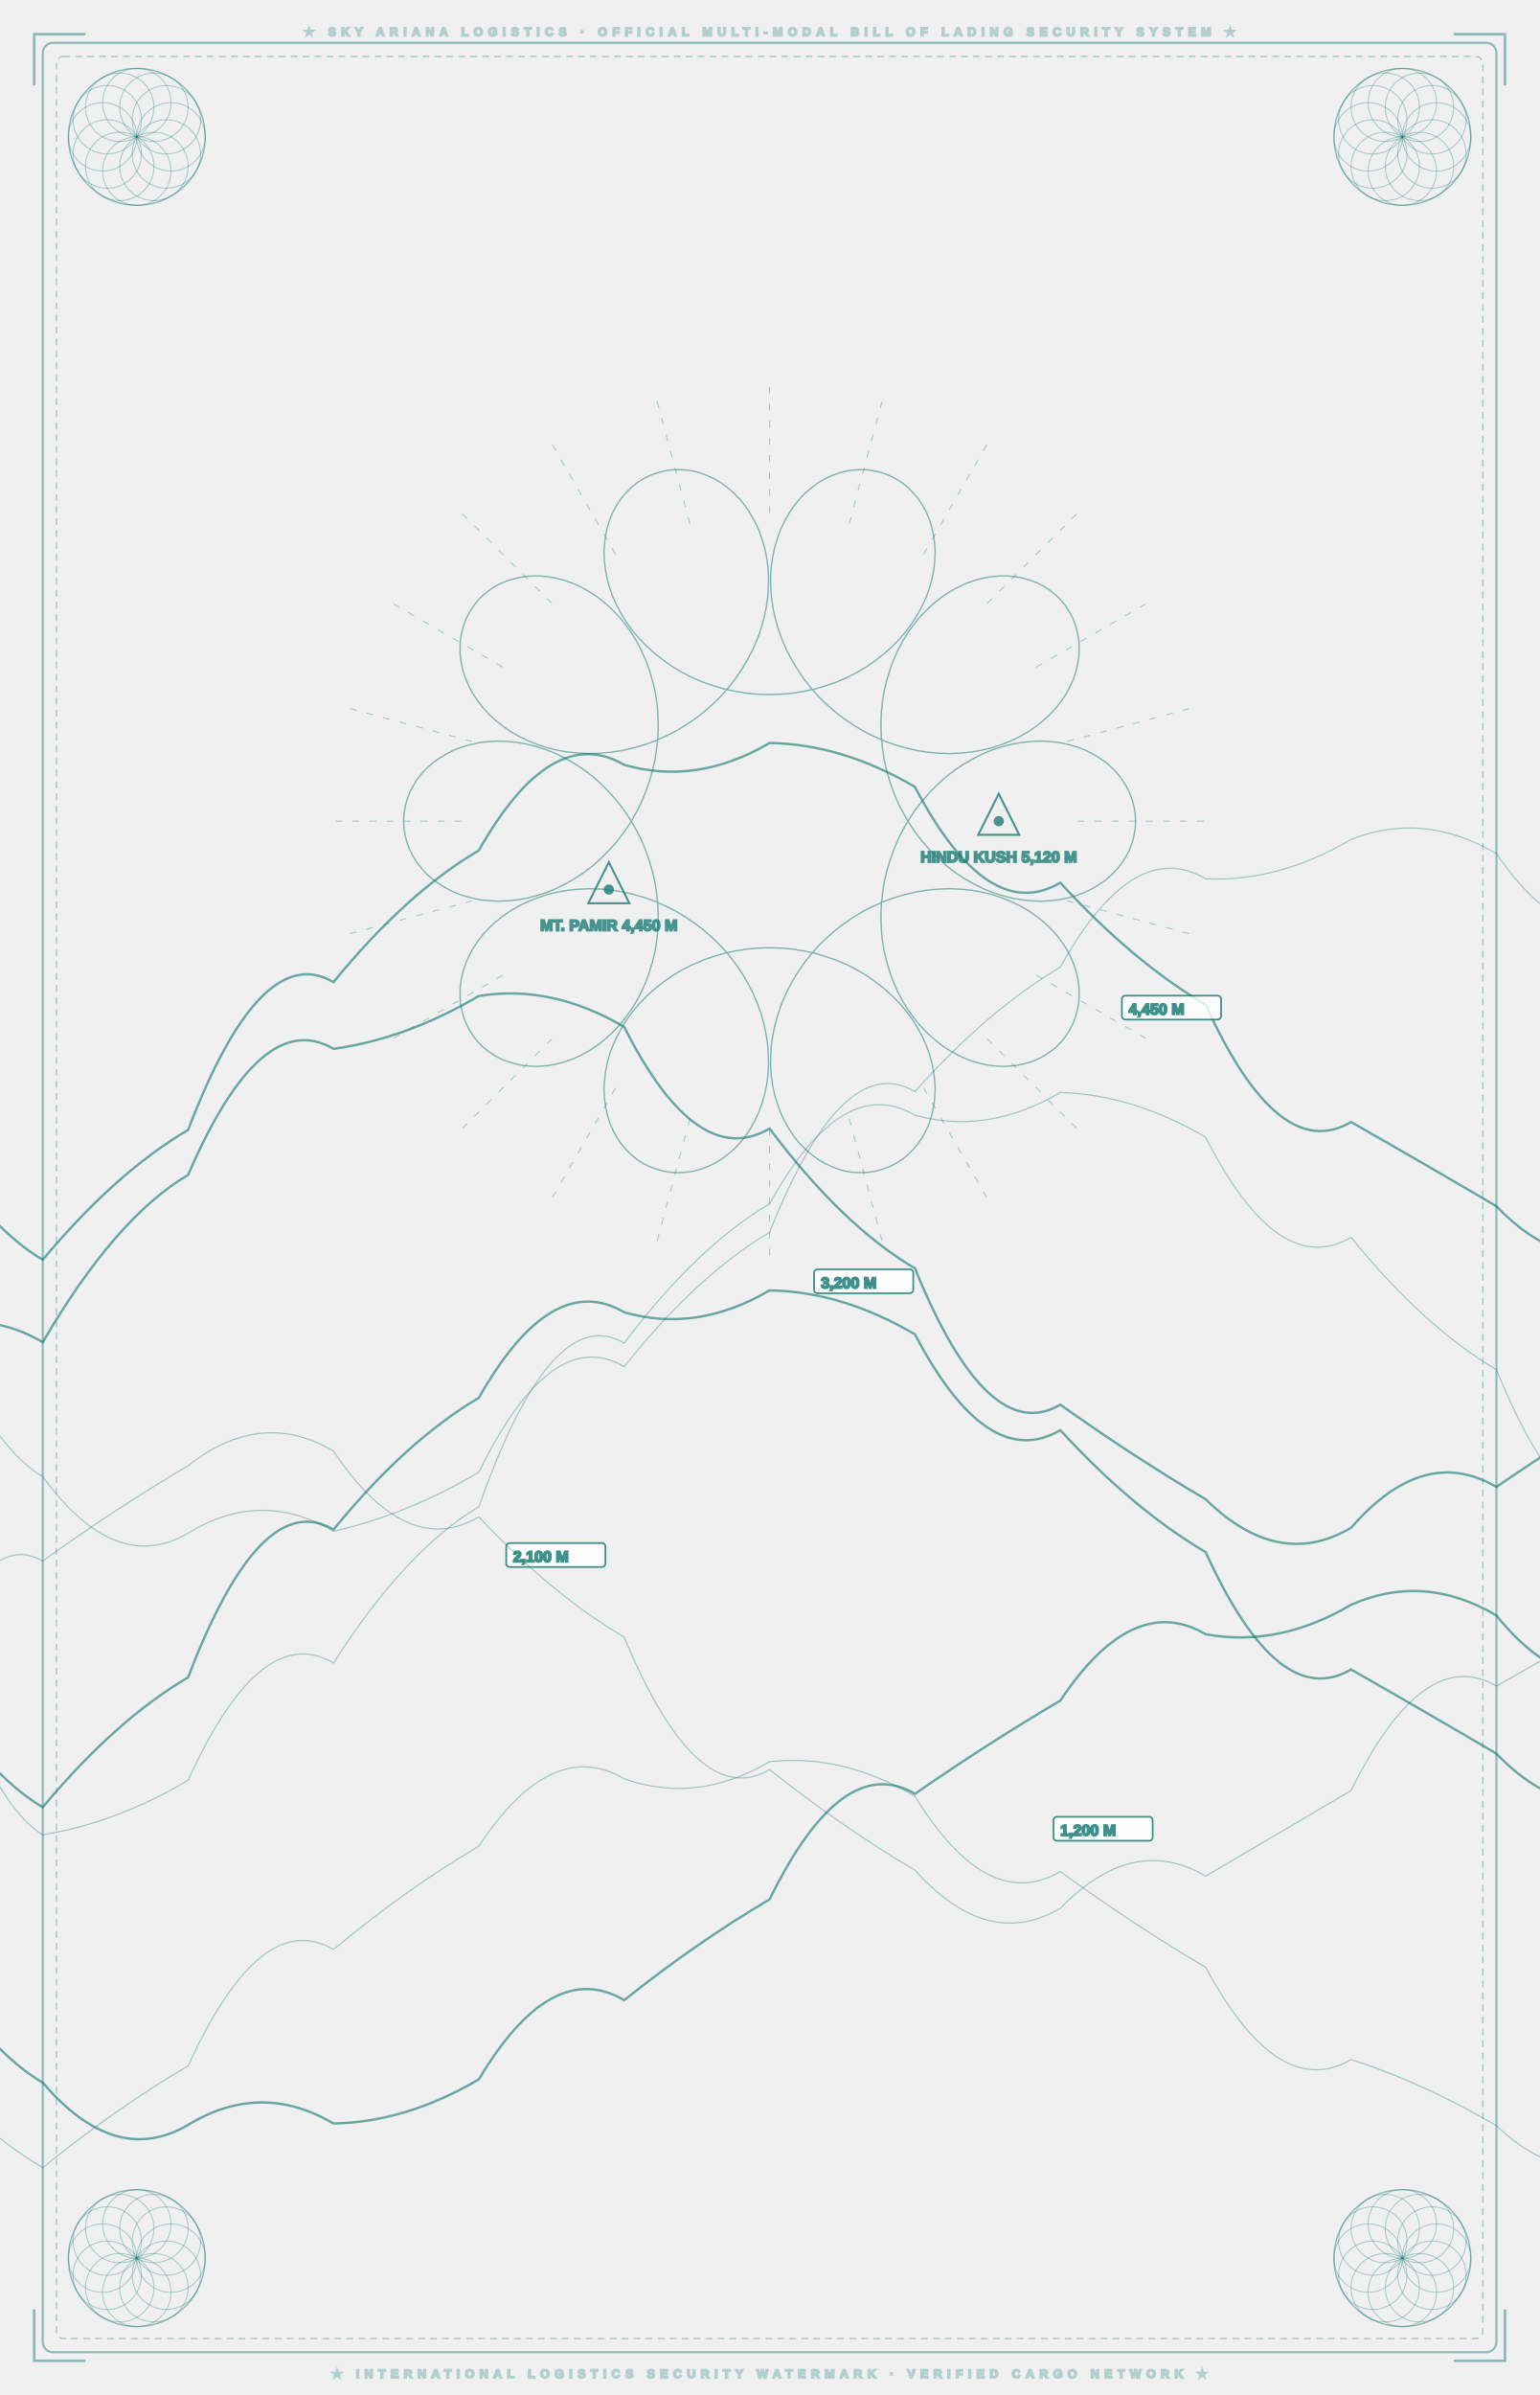
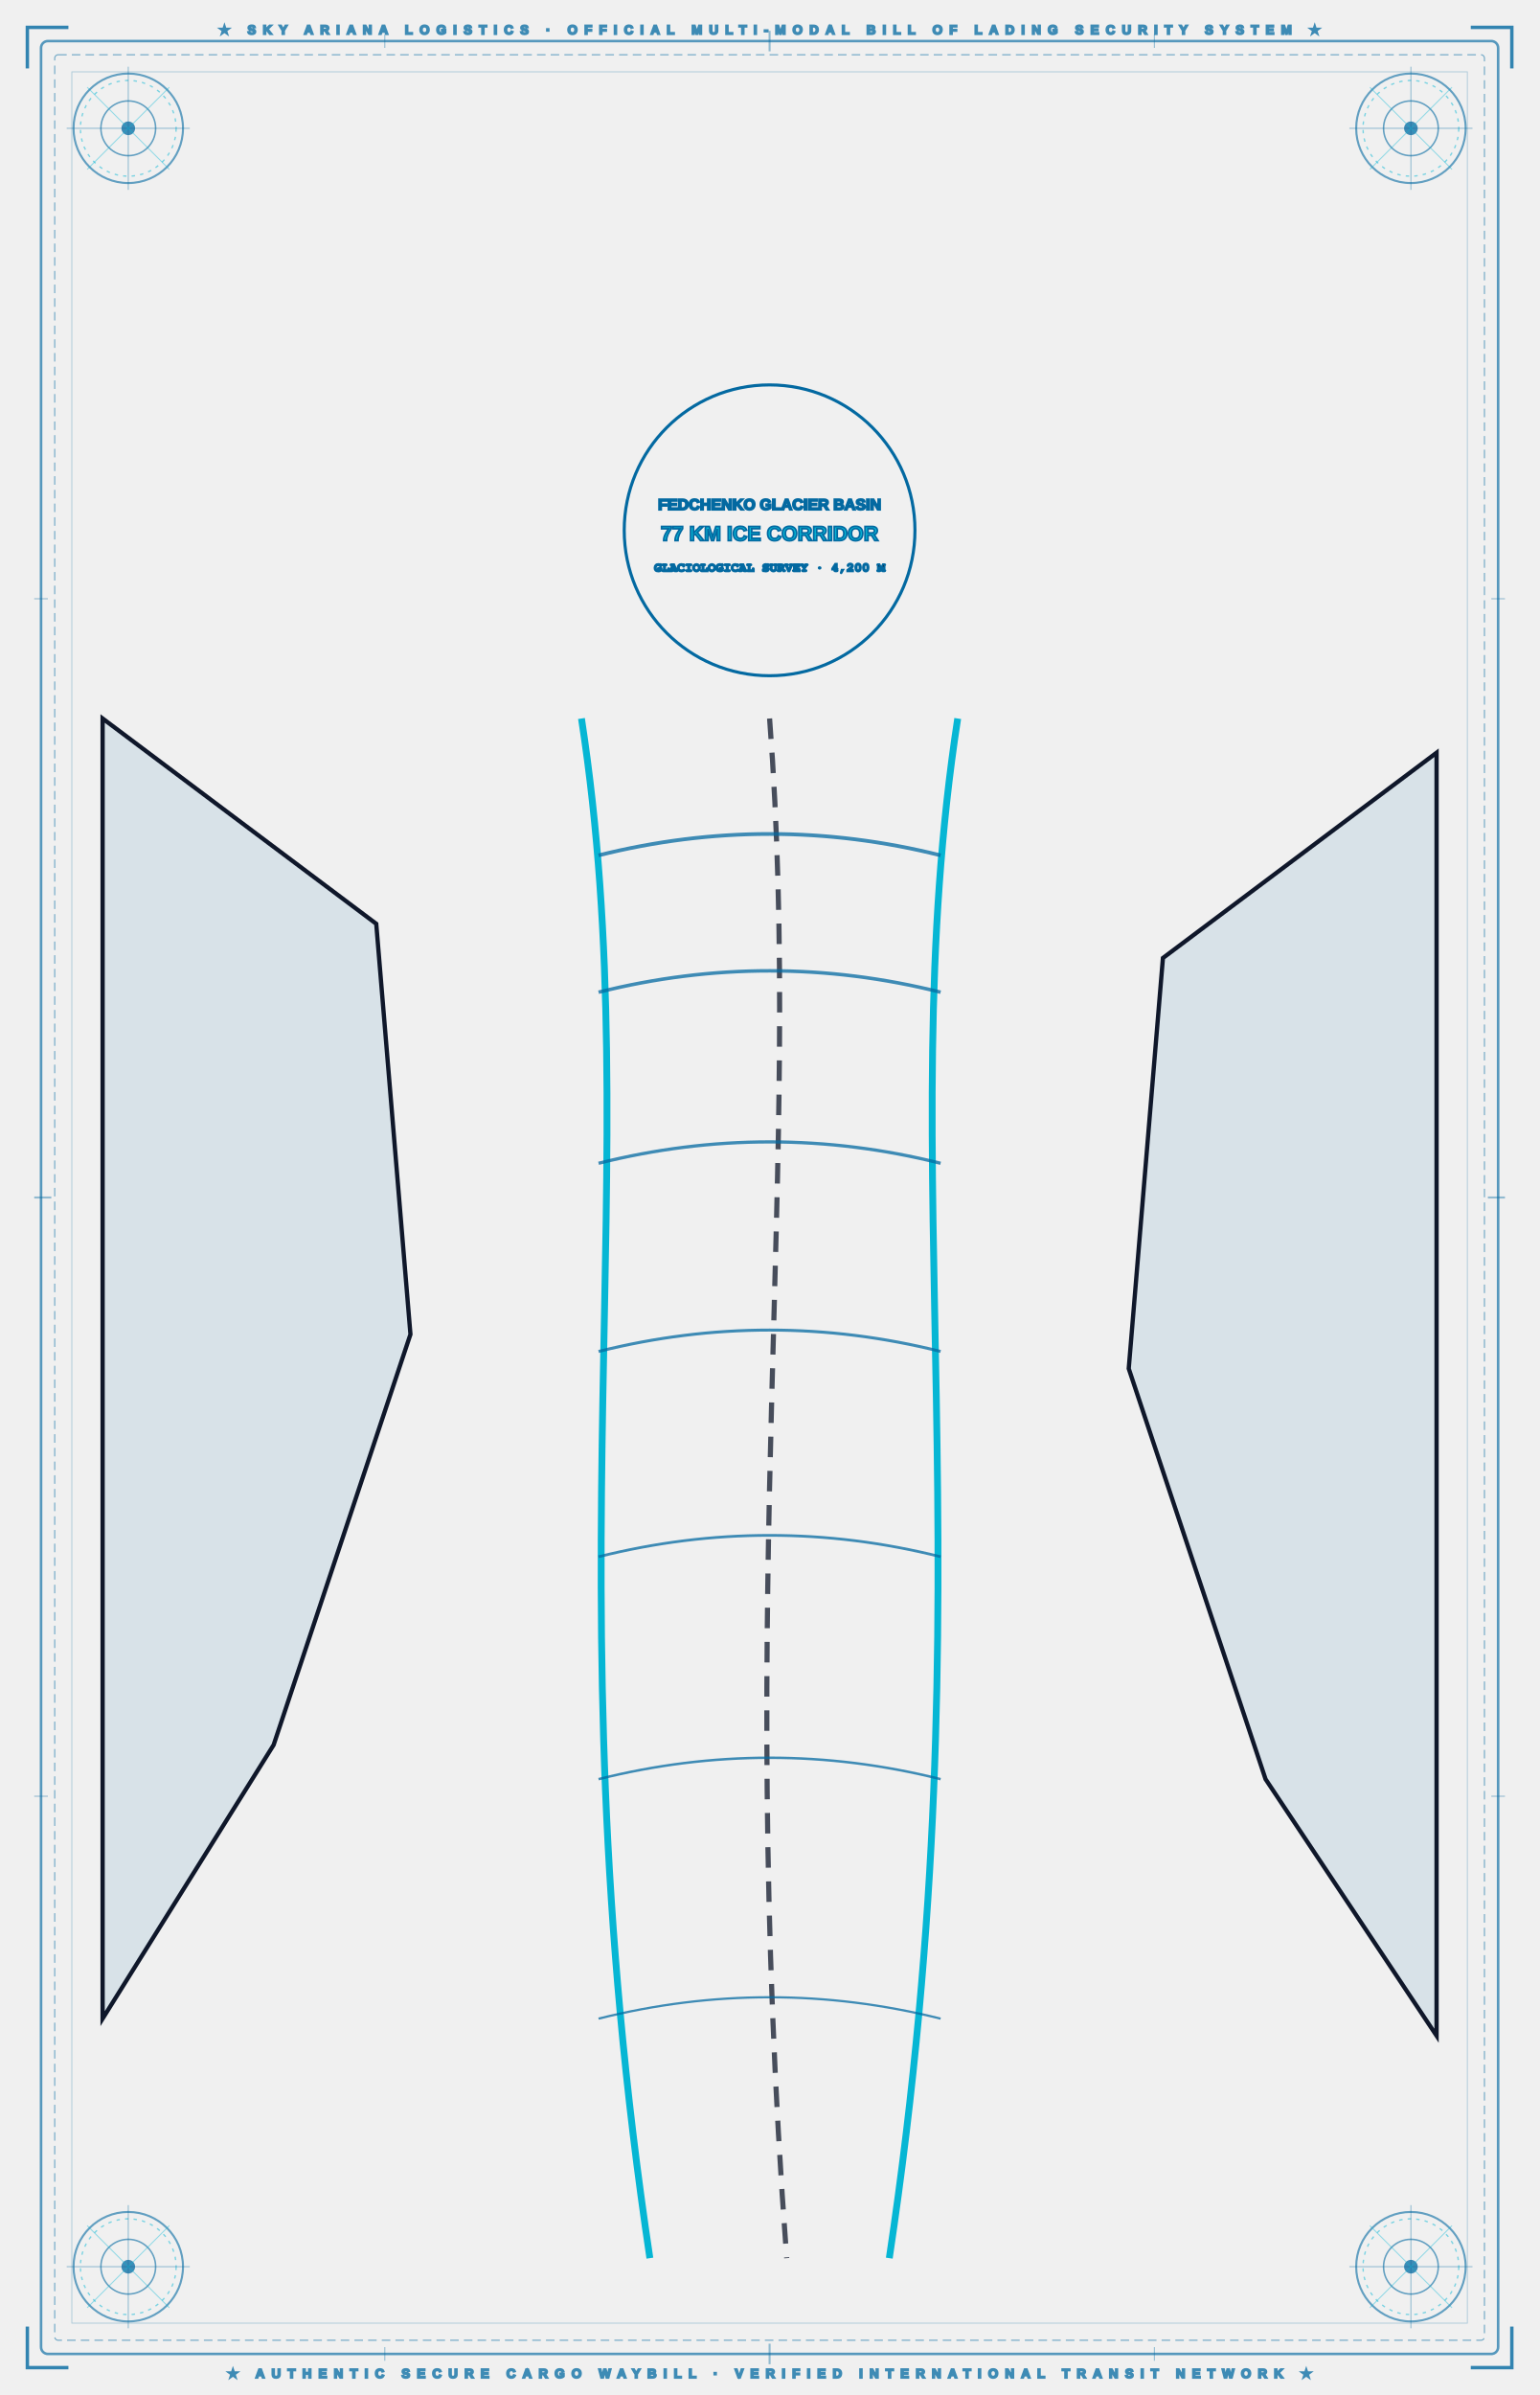
<svg xmlns="http://www.w3.org/2000/svg" viewBox="0 0 900 1400" width="100%" height="100%">
  <defs>
    <filter id="soft-glow" x="-20%" y="-20%" width="140%" height="140%">
      <feGaussianBlur stdDeviation="1.5" result="blur" />
      <feComposite in="SourceGraphic" in2="blur" operator="over" />
    </filter>
+     <linearGradient id="primary-grad" x1="0%" y1="0%" x2="100%" y2="100%">
+       <stop offset="0%" stop-color="#0369a1" stop-opacity="0.85" />
+       <stop offset="100%" stop-color="#06b6d4" stop-opacity="0.5" />
+     </linearGradient>
+     <linearGradient id="fade-down" x1="0%" y1="0%" x2="0%" y2="100%">
+       <stop offset="0%" stop-color="#0369a1" stop-opacity="0.7" />
+       <stop offset="100%" stop-color="#06b6d4" stop-opacity="0.1" />
+     </linearGradient>
  </defs>
-   <g transform="translate(80,80)">
-     <circle cx="0" cy="0" r="40" fill="none" stroke="#0f766e" stroke-width="0.8" opacity="0.45" />
-     <circle cx="20.0" cy="0.0" r="20.0" fill="none" stroke="#0f766e" stroke-width="0.6" opacity="0.32" />
-     <circle cx="17.3" cy="10.0" r="20.0" fill="none" stroke="#0f766e" stroke-width="0.6" opacity="0.32" />
-     <circle cx="10.0" cy="17.3" r="20.0" fill="none" stroke="#0f766e" stroke-width="0.6" opacity="0.32" />
-     <circle cx="0.0" cy="20.0" r="20.0" fill="none" stroke="#0f766e" stroke-width="0.6" opacity="0.32" />
-     <circle cx="-10.0" cy="17.3" r="20.0" fill="none" stroke="#0f766e" stroke-width="0.6" opacity="0.32" />
-     <circle cx="-17.3" cy="10.0" r="20.0" fill="none" stroke="#0f766e" stroke-width="0.6" opacity="0.32" />
-     <circle cx="-20.0" cy="0.0" r="20.0" fill="none" stroke="#0f766e" stroke-width="0.6" opacity="0.32" />
-     <circle cx="-17.3" cy="-10.0" r="20.0" fill="none" stroke="#0f766e" stroke-width="0.6" opacity="0.32" />
-     <circle cx="-10.0" cy="-17.3" r="20.0" fill="none" stroke="#0f766e" stroke-width="0.6" opacity="0.32" />
-     <circle cx="-0.0" cy="-20.0" r="20.0" fill="none" stroke="#0f766e" stroke-width="0.6" opacity="0.32" />
-     <circle cx="10.0" cy="-17.3" r="20.0" fill="none" stroke="#0f766e" stroke-width="0.6" opacity="0.32" />
-     <circle cx="17.3" cy="-10.0" r="20.0" fill="none" stroke="#0f766e" stroke-width="0.6" opacity="0.32" />
-   </g>
-   <g transform="translate(820,80)">
-     <circle cx="0" cy="0" r="40" fill="none" stroke="#0f766e" stroke-width="0.8" opacity="0.45" />
-     <circle cx="20.0" cy="0.0" r="20.0" fill="none" stroke="#0f766e" stroke-width="0.6" opacity="0.32" />
-     <circle cx="17.3" cy="10.0" r="20.0" fill="none" stroke="#0f766e" stroke-width="0.6" opacity="0.32" />
-     <circle cx="10.0" cy="17.3" r="20.0" fill="none" stroke="#0f766e" stroke-width="0.6" opacity="0.32" />
-     <circle cx="0.0" cy="20.0" r="20.0" fill="none" stroke="#0f766e" stroke-width="0.6" opacity="0.32" />
-     <circle cx="-10.0" cy="17.3" r="20.0" fill="none" stroke="#0f766e" stroke-width="0.6" opacity="0.32" />
-     <circle cx="-17.3" cy="10.0" r="20.0" fill="none" stroke="#0f766e" stroke-width="0.6" opacity="0.32" />
-     <circle cx="-20.0" cy="0.0" r="20.0" fill="none" stroke="#0f766e" stroke-width="0.6" opacity="0.32" />
-     <circle cx="-17.3" cy="-10.0" r="20.0" fill="none" stroke="#0f766e" stroke-width="0.6" opacity="0.32" />
-     <circle cx="-10.0" cy="-17.3" r="20.0" fill="none" stroke="#0f766e" stroke-width="0.6" opacity="0.32" />
-     <circle cx="-0.0" cy="-20.0" r="20.0" fill="none" stroke="#0f766e" stroke-width="0.6" opacity="0.32" />
-     <circle cx="10.0" cy="-17.3" r="20.0" fill="none" stroke="#0f766e" stroke-width="0.6" opacity="0.32" />
-     <circle cx="17.3" cy="-10.0" r="20.0" fill="none" stroke="#0f766e" stroke-width="0.6" opacity="0.32" />
-   </g>
-   <g transform="translate(80,1320)">
-     <circle cx="0" cy="0" r="40" fill="none" stroke="#0f766e" stroke-width="0.8" opacity="0.45" />
-     <circle cx="20.0" cy="0.0" r="20.0" fill="none" stroke="#0f766e" stroke-width="0.6" opacity="0.32" />
-     <circle cx="17.3" cy="10.0" r="20.0" fill="none" stroke="#0f766e" stroke-width="0.6" opacity="0.32" />
-     <circle cx="10.0" cy="17.3" r="20.0" fill="none" stroke="#0f766e" stroke-width="0.6" opacity="0.32" />
-     <circle cx="0.0" cy="20.0" r="20.0" fill="none" stroke="#0f766e" stroke-width="0.6" opacity="0.32" />
-     <circle cx="-10.0" cy="17.3" r="20.0" fill="none" stroke="#0f766e" stroke-width="0.6" opacity="0.32" />
-     <circle cx="-17.3" cy="10.0" r="20.0" fill="none" stroke="#0f766e" stroke-width="0.6" opacity="0.32" />
-     <circle cx="-20.0" cy="0.0" r="20.0" fill="none" stroke="#0f766e" stroke-width="0.6" opacity="0.32" />
-     <circle cx="-17.3" cy="-10.0" r="20.0" fill="none" stroke="#0f766e" stroke-width="0.6" opacity="0.32" />
-     <circle cx="-10.0" cy="-17.3" r="20.0" fill="none" stroke="#0f766e" stroke-width="0.6" opacity="0.32" />
-     <circle cx="-0.0" cy="-20.0" r="20.0" fill="none" stroke="#0f766e" stroke-width="0.6" opacity="0.32" />
-     <circle cx="10.0" cy="-17.3" r="20.0" fill="none" stroke="#0f766e" stroke-width="0.6" opacity="0.32" />
-     <circle cx="17.3" cy="-10.0" r="20.0" fill="none" stroke="#0f766e" stroke-width="0.6" opacity="0.32" />
-   </g>
-   <g transform="translate(820,1320)">
-     <circle cx="0" cy="0" r="40" fill="none" stroke="#0f766e" stroke-width="0.8" opacity="0.45" />
-     <circle cx="20.0" cy="0.0" r="20.0" fill="none" stroke="#0f766e" stroke-width="0.6" opacity="0.32" />
-     <circle cx="17.3" cy="10.0" r="20.0" fill="none" stroke="#0f766e" stroke-width="0.6" opacity="0.32" />
-     <circle cx="10.0" cy="17.3" r="20.0" fill="none" stroke="#0f766e" stroke-width="0.6" opacity="0.32" />
-     <circle cx="0.0" cy="20.0" r="20.0" fill="none" stroke="#0f766e" stroke-width="0.6" opacity="0.32" />
-     <circle cx="-10.0" cy="17.3" r="20.0" fill="none" stroke="#0f766e" stroke-width="0.6" opacity="0.32" />
-     <circle cx="-17.3" cy="10.0" r="20.0" fill="none" stroke="#0f766e" stroke-width="0.6" opacity="0.32" />
-     <circle cx="-20.0" cy="0.0" r="20.0" fill="none" stroke="#0f766e" stroke-width="0.6" opacity="0.32" />
-     <circle cx="-17.3" cy="-10.0" r="20.0" fill="none" stroke="#0f766e" stroke-width="0.6" opacity="0.32" />
-     <circle cx="-10.0" cy="-17.3" r="20.0" fill="none" stroke="#0f766e" stroke-width="0.6" opacity="0.32" />
-     <circle cx="-0.0" cy="-20.0" r="20.0" fill="none" stroke="#0f766e" stroke-width="0.6" opacity="0.32" />
-     <circle cx="10.0" cy="-17.3" r="20.0" fill="none" stroke="#0f766e" stroke-width="0.6" opacity="0.32" />
-     <circle cx="17.3" cy="-10.0" r="20.0" fill="none" stroke="#0f766e" stroke-width="0.6" opacity="0.32" />
-   </g>
-   <g fill="none" stroke="#0f766e" opacity="0.45">
-     <rect x="25" y="25" width="850" height="1350" rx="6" stroke-width="1.2" />
-     <rect x="33" y="33" width="834" height="1334" rx="4" stroke-width="0.6" stroke-dasharray="4 3" />
-     <path d="M20,50 L20,20 L50,20" stroke-width="1.5" />
-     <path d="M880,50 L880,20 L850,20" stroke-width="1.5" />
-     <path d="M20,1350 L20,1380 L50,1380" stroke-width="1.5" />
-     <path d="M880,1350 L880,1380 L850,1380" stroke-width="1.5" />
-     <text x="450" y="21" font-family="Arial, sans-serif" font-size="7" font-weight="bold" letter-spacing="3" text-anchor="middle" fill="#0f766e" opacity="0.6">★ SKY ARIANA LOGISTICS · OFFICIAL MULTI-MODAL BILL OF LADING SECURITY SYSTEM ★</text>
-     <text x="450" y="1390" font-family="Arial, sans-serif" font-size="7" font-weight="bold" letter-spacing="3" text-anchor="middle" fill="#0f766e" opacity="0.6">★ INTERNATIONAL LOGISTICS SECURITY WATERMARK · VERIFIED CARGO NETWORK ★</text>
-   </g>
-   <g fill="none" stroke="#0f766e" stroke-linecap="round">
-     <path d="M -60,629.215 Q -17.5,711.4 25.0,736.4 Q 67.5,685.5 110.0,660.5 Q 152.5,549.1 195.0,574.1 Q 237.5,522.1 280.0,497.1 Q 322.5,422.1 365.0,447.1 Q 407.5,459.3 450.0,434.3 Q 492.5,435.0 535.0,460.0 Q 577.5,541.0 620.0,516.0 Q 662.5,562.3 705.0,587.3 Q 747.5,680.9 790.0,655.9 Q 832.5,680.1 875.0,705.1 Q 917.5,749.3 960.0,724.3" stroke-width="1.4" opacity="0.6" stroke-dasharray="none" />
-     <rect x="656" y="582" width="58" height="14" fill="#ffffff" opacity="0.8" rx="2" />
-     <text x="660" y="593" font-family="Arial, sans-serif" font-size="9" font-weight="bold" fill="#0f766e" opacity="0.8">4,450 M</text>
-     <path d="M -60,709.215 Q -17.5,838.2 25.0,863.2 Q 67.5,921.2 110.0,896.2 Q 152.5,870.1 195.0,895.1 Q 237.5,885.6 280.0,860.6 Q 322.5,773.9 365.0,798.9 Q 407.5,745.4 450.0,720.4 Q 492.5,613.1 535.0,638.1 Q 577.5,590.4 620.0,565.4 Q 662.5,488.7 705.0,513.7 Q 747.5,515.7 790.0,490.7 Q 832.5,474.0 875.0,499.0 Q 917.5,560.8 960.0,535.8" stroke-width="0.7" opacity="0.35" stroke-dasharray="none" />
-     <path d="M -60,789.215 Q -17.5,759.6 25.0,784.6 Q 67.5,711.8 110.0,686.8 Q 152.5,588.1 195.0,613.1 Q 237.5,607.2 280.0,582.2 Q 322.5,575.3 365.0,600.3 Q 407.5,684.7 450.0,659.7 Q 492.5,716.4 535.0,741.4 Q 577.5,846.1 620.0,821.1 Q 662.5,851.4 705.0,876.4 Q 747.5,918.1 790.0,893.1 Q 832.5,844.2 875.0,869.2 Q 917.5,840.0 960.0,815.0" stroke-width="1.4" opacity="0.6" stroke-dasharray="none" />
-     <rect x="476" y="742" width="58" height="14" fill="#ffffff" opacity="0.8" rx="2" />
-     <text x="480" y="753" font-family="Arial, sans-serif" font-size="9" font-weight="bold" fill="#0f766e" opacity="0.8">3,200 M</text>
-     <path d="M -60,869.215 Q -17.5,1047.5 25.0,1072.5 Q 67.5,1065.7 110.0,1040.7 Q 152.5,947.1 195.0,972.1 Q 237.5,905.8 280.0,880.8 Q 322.5,760.1 365.0,785.1 Q 407.5,728.7 450.0,703.7 Q 492.5,626.9 535.0,651.9 Q 577.5,663.6 620.0,638.6 Q 662.5,639.8 705.0,664.8 Q 747.5,748.3 790.0,723.3 Q 832.5,775.6 875.0,800.6 Q 917.5,905.2 960.0,880.2" stroke-width="0.7" opacity="0.35" stroke-dasharray="none" />
-     <path d="M -60,949.215 Q -17.5,1031.4 25.0,1056.4 Q 67.5,1005.5 110.0,980.5 Q 152.5,869.1 195.0,894.1 Q 237.5,842.1 280.0,817.1 Q 322.5,742.1 365.0,767.1 Q 407.5,779.3 450.0,754.3 Q 492.5,755.0 535.0,780.0 Q 577.5,861.0 620.0,836.0 Q 662.5,882.3 705.0,907.3 Q 747.5,1000.9 790.0,975.9 Q 832.5,1000.1 875.0,1025.1 Q 917.5,1069.3 960.0,1044.3" stroke-width="1.4" opacity="0.6" stroke-dasharray="none" />
-     <rect x="296" y="902" width="58" height="14" fill="#ffffff" opacity="0.8" rx="2" />
-     <text x="300" y="913" font-family="Arial, sans-serif" font-size="9" font-weight="bold" fill="#0f766e" opacity="0.8">2,100 M</text>
-     <path d="M -60,1029.215 Q -17.5,887.5 25.0,912.5 Q 67.5,881.8 110.0,856.8 Q 152.5,823.2 195.0,848.2 Q 237.5,911.7 280.0,886.7 Q 322.5,932.0 365.0,957.0 Q 407.5,1059.4 450.0,1034.4 Q 492.5,1068.2 535.0,1093.2 Q 577.5,1140.5 620.0,1115.5 Q 662.5,1071.7 705.0,1096.7 Q 747.5,1071.7 790.0,1046.7 Q 832.5,960.6 875.0,985.6 Q 917.5,961.6 960.0,936.6" stroke-width="0.7" opacity="0.35" stroke-dasharray="none" />
-     <path d="M -60,1109.215 Q -17.5,1192.4 25.0,1217.4 Q 67.5,1267.1 110.0,1242.1 Q 152.5,1216.3 195.0,1241.3 Q 237.5,1240.5 280.0,1215.5 Q 322.5,1144.2 365.0,1169.2 Q 407.5,1135.3 450.0,1110.3 Q 492.5,1023.6 535.0,1048.6 Q 577.5,1019.1 620.0,994.1 Q 662.5,930.3 705.0,955.3 Q 747.5,963.1 790.0,938.1 Q 832.5,919.3 875.0,944.3 Q 917.5,996.9 960.0,971.9" stroke-width="1.4" opacity="0.6" stroke-dasharray="none" />
-     <rect x="616" y="1062" width="58" height="14" fill="#ffffff" opacity="0.8" rx="2" />
-     <text x="620" y="1073" font-family="Arial, sans-serif" font-size="9" font-weight="bold" fill="#0f766e" opacity="0.8">1,200 M</text>
-     <path d="M -60,1189.215 Q -17.5,1242.1 25.0,1267.1 Q 67.5,1232.6 110.0,1207.6 Q 152.5,1114.6 195.0,1139.6 Q 237.5,1104.2 280.0,1079.2 Q 322.5,1014.8 365.0,1039.8 Q 407.5,1054.8 450.0,1029.8 Q 492.5,1025.0 535.0,1050.0 Q 577.5,1119.0 620.0,1094.0 Q 662.5,1125.0 705.0,1150.0 Q 747.5,1228.9 790.0,1203.9 Q 832.5,1217.6 875.0,1242.6 Q 917.5,1282.7 960.0,1257.7" stroke-width="0.7" opacity="0.35" stroke-dasharray="none" />
-     <g transform="translate(356,520)" opacity="0.75">
-       <polygon points="0,-16 -12,8 12,8" fill="none" stroke="#0f766e" stroke-width="1.2" />
-       <circle cx="0" cy="0" r="2.5" fill="#0f766e" />
-       <text x="0" y="24" font-family="Arial, sans-serif" font-size="9" font-weight="bold" fill="#0f766e" text-anchor="middle">MT. PAMIR 4,450 M</text>
-     </g>
-     <g transform="translate(584,480)" opacity="0.75">
-       <polygon points="0,-16 -12,8 12,8" fill="none" stroke="#0f766e" stroke-width="1.2" />
-       <circle cx="0" cy="0" r="2.5" fill="#0f766e" />
-       <text x="0" y="24" font-family="Arial, sans-serif" font-size="9" font-weight="bold" fill="#0f766e" text-anchor="middle">HINDU KUSH 5,120 M</text>
+   <g fill="none" stroke="#0369a1">
+     <rect x="24" y="24" width="852" height="1352" rx="4" stroke-width="1.5" opacity="0.65" />
+     <rect x="32" y="32" width="836" height="1336" rx="2" stroke-width="0.7" stroke-dasharray="5 3" opacity="0.5" />
+     <rect x="42" y="42" width="816" height="1316" stroke-width="0.5" opacity="0.3" />
+     <path d="M16,40 L16,16 L40,16" stroke-width="2" opacity="0.8" />
+     <path d="M884,40 L884,16 L860,16" stroke-width="2" opacity="0.8" />
+     <path d="M16,1360 L16,1384 L40,1384" stroke-width="2" opacity="0.8" />
+     <path d="M884,1360 L884,1384 L860,1384" stroke-width="2" opacity="0.8" />
+     <text x="450" y="20" font-family="Arial, sans-serif" font-size="7.5" font-weight="bold" letter-spacing="4" text-anchor="middle" fill="#0369a1" opacity="0.75">★ SKY ARIANA LOGISTICS · OFFICIAL MULTI-MODAL BILL OF LADING SECURITY SYSTEM ★</text>
+     <text x="450" y="1390" font-family="Arial, sans-serif" font-size="7.5" font-weight="bold" letter-spacing="4" text-anchor="middle" fill="#0369a1" opacity="0.75">★ AUTHENTIC SECURE CARGO WAYBILL · VERIFIED INTERNATIONAL TRANSIT NETWORK ★</text>
+     <g opacity="0.4" stroke-width="0.6">
+       <line x1="20" y1="350" x2="28" y2="350" />
+       <line x1="20" y1="700" x2="30" y2="700" stroke-width="1.2" />
+       <line x1="20" y1="1050" x2="28" y2="1050" />
+       <line x1="872" y1="350" x2="880" y2="350" />
+       <line x1="870" y1="700" x2="880" y2="700" stroke-width="1.2" />
+       <line x1="872" y1="1050" x2="880" y2="1050" />
+       <line x1="225" y1="20" x2="225" y2="28" />
+       <line x1="450" y1="18" x2="450" y2="30" stroke-width="1.2" />
+       <line x1="675" y1="20" x2="675" y2="28" />
+       <line x1="225" y1="1372" x2="225" y2="1380" />
+       <line x1="450" y1="1370" x2="450" y2="1382" stroke-width="1.2" />
+       <line x1="675" y1="1372" x2="675" y2="1380" />
    </g>
  </g>
-   <path d="M664.0,480.0 L663.8,475.8 L663.1,471.6 L662.0,467.4 L660.5,463.4 L658.5,459.5 L656.2,455.8 L653.4,452.2 L650.3,448.9 L646.8,445.8 L642.9,443.1 L638.8,440.6 L634.4,438.4 L629.6,436.6 L624.7,435.2 L619.6,434.1 L614.2,433.5 L608.8,433.2 L603.2,433.4 L597.5,434.0 L591.8,435.0 L586.1,436.5 L580.4,438.3 L574.8,440.6 L569.2,443.4 L563.8,446.5 L558.5,450.0 L553.4,453.9 L548.6,458.2 L544.0,462.8 L539.6,467.8 L535.5,473.0 L531.8,478.5 L528.4,484.3 L525.3,490.3 L522.7,496.5 L520.4,502.9 L518.5,509.4 L517.0,515.9 L516.0,522.6 L515.3,529.3 L515.1,535.9 L515.3,542.6 L515.9,549.1 L516.9,555.6 L518.4,561.9 L520.2,568.0 L522.4,574.0 L524.9,579.7 L527.8,585.2 L531.0,590.4 L534.5,595.2 L538.3,599.8 L542.3,603.9 L546.5,607.7 L550.9,611.2 L555.5,614.2 L560.2,616.8 L565.0,619.0 L569.8,620.7 L574.7,622.0 L579.6,622.9 L584.4,623.3 L589.1,623.3 L593.8,622.9 L598.2,622.0 L602.5,620.8 L606.7,619.2 L610.5,617.2 L614.1,614.8 L617.5,612.1 L620.5,609.1 L623.1,605.8 L625.4,602.2 L627.4,598.4 L628.9,594.4 L630.0,590.3 L630.8,586.0 L631.0,581.6 L630.9,577.1 L630.3,572.6 L629.3,568.0 L627.8,563.5 L625.9,559.1 L623.6,554.7 L620.8,550.5 L617.7,546.4 L614.1,542.5 L610.2,538.9 L605.9,535.5 L601.3,532.3 L596.4,529.5 L591.2,527.0 L585.7,524.8 L580.0,522.9 L574.1,521.5 L568.0,520.4 L561.8,519.8 L555.4,519.5 L549.0,519.7 L542.6,520.3 L536.1,521.3 L529.7,522.8 L523.3,524.6 L517.0,526.9 L510.9,529.6 L504.9,532.6 L499.1,536.1 L493.5,539.9 L488.2,544.0 L483.1,548.5 L478.3,553.2 L473.9,558.2 L469.8,563.5 L466.1,569.0 L462.7,574.7 L459.7,580.5 L457.2,586.4 L455.0,592.5 L453.3,598.6 L452.0,604.7 L451.1,610.8 L450.7,616.9 L450.6,622.9 L451.0,628.8 L451.8,634.5 L453.0,640.1 L454.6,645.4 L456.5,650.6 L458.8,655.4 L461.4,660.0 L464.3,664.3 L467.4,668.2 L470.8,671.7 L474.5,674.9 L478.3,677.7 L482.3,680.1 L486.4,682.0 L490.7,683.6 L494.9,684.7 L499.3,685.3 L503.6,685.5 L507.8,685.3 L512.0,684.6 L516.1,683.5 L520.1,682.0 L523.9,680.1 L527.5,677.8 L530.8,675.1 L533.9,672.0 L536.8,668.6 L539.3,664.9 L541.5,660.9 L543.3,656.6 L544.8,652.1 L545.8,647.4 L546.5,642.5 L546.8,637.5 L546.6,632.3 L546.0,627.1 L545.0,621.8 L543.6,616.5 L541.7,611.3 L539.4,606.1 L536.6,601.0 L533.5,596.0 L529.9,591.1 L526.0,586.5 L521.7,582.1 L517.0,577.9 L512.0,574.0 L506.8,570.3 L501.2,567.0 L495.4,564.0 L489.3,561.4 L483.1,559.2 L476.7,557.3 L470.1,555.9 L463.5,554.8 L456.7,554.2 L450.0,554.0 L443.3,554.2 L436.5,554.8 L429.9,555.9 L423.3,557.3 L416.9,559.2 L410.7,561.4 L404.6,564.0 L398.8,567.0 L393.2,570.3 L388.0,574.0 L383.0,577.9 L378.3,582.1 L374.0,586.5 L370.1,591.1 L366.5,596.0 L363.4,601.0 L360.6,606.1 L358.3,611.3 L356.4,616.5 L355.0,621.8 L354.0,627.1 L353.4,632.3 L353.2,637.5 L353.5,642.5 L354.2,647.4 L355.2,652.1 L356.7,656.6 L358.5,660.9 L360.7,664.9 L363.2,668.6 L366.1,672.0 L369.2,675.1 L372.5,677.8 L376.1,680.1 L379.9,682.0 L383.9,683.5 L388.0,684.6 L392.2,685.3 L396.4,685.5 L400.7,685.3 L405.1,684.7 L409.3,683.6 L413.6,682.0 L417.7,680.1 L421.7,677.7 L425.5,674.9 L429.2,671.7 L432.6,668.2 L435.7,664.3 L438.6,660.0 L441.2,655.4 L443.5,650.6 L445.4,645.4 L447.0,640.1 L448.2,634.5 L449.0,628.8 L449.4,622.9 L449.3,616.9 L448.9,610.8 L448.0,604.7 L446.7,598.6 L445.0,592.5 L442.8,586.4 L440.3,580.5 L437.3,574.7 L433.9,569.0 L430.2,563.5 L426.1,558.2 L421.7,553.2 L416.9,548.5 L411.8,544.0 L406.5,539.9 L400.9,536.1 L395.1,532.6 L389.1,529.6 L383.0,526.9 L376.7,524.6 L370.3,522.8 L363.9,521.3 L357.4,520.3 L351.0,519.7 L344.6,519.5 L338.2,519.8 L332.0,520.4 L325.9,521.5 L320.0,522.9 L314.3,524.8 L308.8,527.0 L303.6,529.5 L298.7,532.3 L294.1,535.5 L289.8,538.9 L285.9,542.5 L282.3,546.4 L279.2,550.5 L276.4,554.7 L274.1,559.1 L272.2,563.5 L270.7,568.0 L269.7,572.6 L269.1,577.1 L269.0,581.6 L269.2,586.0 L270.0,590.3 L271.1,594.4 L272.6,598.4 L274.6,602.2 L276.9,605.8 L279.5,609.1 L282.5,612.1 L285.9,614.8 L289.5,617.2 L293.3,619.2 L297.5,620.8 L301.8,622.0 L306.2,622.9 L310.9,623.3 L315.6,623.3 L320.4,622.9 L325.3,622.0 L330.2,620.7 L335.0,619.0 L339.8,616.8 L344.5,614.2 L349.1,611.2 L353.5,607.7 L357.7,603.9 L361.7,599.8 L365.5,595.2 L369.0,590.4 L372.2,585.2 L375.1,579.7 L377.6,574.0 L379.8,568.0 L381.6,561.9 L383.1,555.6 L384.1,549.1 L384.7,542.6 L384.9,535.9 L384.7,529.3 L384.0,522.6 L383.0,515.9 L381.5,509.4 L379.6,502.9 L377.3,496.5 L374.7,490.3 L371.6,484.3 L368.2,478.5 L364.5,473.0 L360.4,467.8 L356.0,462.8 L351.4,458.2 L346.6,453.9 L341.5,450.0 L336.2,446.5 L330.8,443.4 L325.2,440.6 L319.6,438.3 L313.9,436.5 L308.2,435.0 L302.5,434.0 L296.8,433.4 L291.2,433.2 L285.8,433.5 L280.4,434.1 L275.3,435.2 L270.4,436.6 L265.6,438.4 L261.2,440.6 L257.1,443.1 L253.2,445.8 L249.7,448.9 L246.6,452.2 L243.8,455.8 L241.5,459.5 L239.5,463.4 L238.0,467.4 L236.9,471.6 L236.2,475.8 L236.0,480.0 L236.2,484.2 L236.9,488.4 L238.0,492.6 L239.5,496.6 L241.5,500.5 L243.8,504.2 L246.6,507.8 L249.7,511.1 L253.2,514.2 L257.1,516.9 L261.2,519.4 L265.6,521.6 L270.4,523.4 L275.3,524.8 L280.4,525.9 L285.8,526.5 L291.2,526.8 L296.8,526.6 L302.5,526.0 L308.2,525.0 L313.9,523.5 L319.6,521.7 L325.2,519.4 L330.8,516.6 L336.2,513.5 L341.5,510.0 L346.6,506.1 L351.4,501.8 L356.0,497.2 L360.4,492.2 L364.5,487.0 L368.2,481.5 L371.6,475.7 L374.7,469.7 L377.3,463.5 L379.6,457.1 L381.5,450.6 L383.0,444.1 L384.0,437.4 L384.7,430.7 L384.9,424.1 L384.7,417.4 L384.1,410.9 L383.1,404.4 L381.6,398.1 L379.8,392.0 L377.6,386.0 L375.1,380.3 L372.2,374.8 L369.0,369.6 L365.5,364.8 L361.7,360.2 L357.7,356.1 L353.5,352.3 L349.1,348.8 L344.5,345.8 L339.8,343.2 L335.0,341.0 L330.2,339.3 L325.3,338.0 L320.4,337.1 L315.6,336.7 L310.9,336.7 L306.2,337.1 L301.8,338.0 L297.5,339.2 L293.3,340.8 L289.5,342.8 L285.9,345.2 L282.5,347.9 L279.5,350.9 L276.9,354.2 L274.6,357.8 L272.6,361.6 L271.1,365.6 L270.0,369.7 L269.2,374.0 L269.0,378.4 L269.1,382.9 L269.7,387.4 L270.7,392.0 L272.2,396.5 L274.1,400.9 L276.4,405.3 L279.2,409.5 L282.3,413.6 L285.9,417.5 L289.8,421.1 L294.1,424.5 L298.7,427.7 L303.6,430.5 L308.8,433.0 L314.3,435.2 L320.0,437.1 L325.9,438.5 L332.0,439.6 L338.2,440.2 L344.6,440.5 L351.0,440.3 L357.4,439.7 L363.9,438.7 L370.3,437.2 L376.7,435.4 L383.0,433.1 L389.1,430.4 L395.1,427.4 L400.9,423.9 L406.5,420.1 L411.8,416.0 L416.9,411.5 L421.7,406.8 L426.1,401.8 L430.2,396.5 L433.9,391.0 L437.3,385.3 L440.3,379.5 L442.8,373.6 L445.0,367.5 L446.7,361.4 L448.0,355.3 L448.9,349.2 L449.3,343.1 L449.4,337.1 L449.0,331.2 L448.2,325.5 L447.0,319.9 L445.4,314.6 L443.5,309.4 L441.2,304.6 L438.6,300.0 L435.7,295.7 L432.6,291.8 L429.2,288.3 L425.5,285.1 L421.7,282.3 L417.7,279.9 L413.6,278.0 L409.3,276.4 L405.1,275.3 L400.7,274.7 L396.4,274.5 L392.2,274.7 L388.0,275.4 L383.9,276.5 L379.9,278.0 L376.1,279.9 L372.5,282.2 L369.2,284.9 L366.1,288.0 L363.2,291.4 L360.7,295.1 L358.5,299.1 L356.7,303.4 L355.2,307.9 L354.2,312.6 L353.5,317.5 L353.2,322.5 L353.4,327.7 L354.0,332.9 L355.0,338.2 L356.4,343.5 L358.3,348.7 L360.6,353.9 L363.4,359.0 L366.5,364.0 L370.1,368.9 L374.0,373.5 L378.3,377.9 L383.0,382.1 L388.0,386.0 L393.2,389.7 L398.8,393.0 L404.6,396.0 L410.7,398.6 L416.9,400.8 L423.3,402.7 L429.9,404.1 L436.5,405.2 L443.3,405.8 L450.0,406.0 L456.7,405.8 L463.5,405.2 L470.1,404.1 L476.7,402.7 L483.1,400.8 L489.3,398.6 L495.4,396.0 L501.2,393.0 L506.8,389.7 L512.0,386.0 L517.0,382.1 L521.7,377.9 L526.0,373.5 L529.9,368.9 L533.5,364.0 L536.6,359.0 L539.4,353.9 L541.7,348.7 L543.6,343.5 L545.0,338.2 L546.0,332.9 L546.6,327.7 L546.8,322.5 L546.5,317.5 L545.8,312.6 L544.8,307.9 L543.3,303.4 L541.5,299.1 L539.3,295.1 L536.8,291.4 L533.9,288.0 L530.8,284.9 L527.5,282.2 L523.9,279.9 L520.1,278.0 L516.1,276.5 L512.0,275.4 L507.8,274.7 L503.6,274.5 L499.3,274.7 L494.9,275.3 L490.7,276.4 L486.4,278.0 L482.3,279.9 L478.3,282.3 L474.5,285.1 L470.8,288.3 L467.4,291.8 L464.3,295.7 L461.4,300.0 L458.8,304.6 L456.5,309.4 L454.6,314.6 L453.0,319.9 L451.8,325.5 L451.0,331.2 L450.6,337.1 L450.7,343.1 L451.1,349.2 L452.0,355.3 L453.3,361.4 L455.0,367.5 L457.2,373.6 L459.7,379.5 L462.7,385.3 L466.1,391.0 L469.8,396.5 L473.9,401.8 L478.3,406.8 L483.1,411.5 L488.2,416.0 L493.5,420.1 L499.1,423.9 L504.9,427.4 L510.9,430.4 L517.0,433.1 L523.3,435.4 L529.7,437.2 L536.1,438.7 L542.6,439.7 L549.0,440.3 L555.4,440.5 L561.8,440.2 L568.0,439.6 L574.1,438.5 L580.0,437.1 L585.7,435.2 L591.2,433.0 L596.4,430.5 L601.3,427.7 L605.9,424.5 L610.2,421.1 L614.1,417.5 L617.7,413.6 L620.8,409.5 L623.6,405.3 L625.9,400.9 L627.8,396.5 L629.3,392.0 L630.3,387.4 L630.9,382.9 L631.0,378.4 L630.8,374.0 L630.0,369.7 L628.9,365.6 L627.4,361.6 L625.4,357.8 L623.1,354.2 L620.5,350.9 L617.5,347.9 L614.1,345.2 L610.5,342.8 L606.7,340.8 L602.5,339.2 L598.2,338.0 L593.8,337.1 L589.1,336.7 L584.4,336.7 L579.6,337.1 L574.7,338.0 L569.8,339.3 L565.0,341.0 L560.2,343.2 L555.5,345.8 L550.9,348.8 L546.5,352.3 L542.3,356.1 L538.3,360.2 L534.5,364.8 L531.0,369.6 L527.8,374.8 L524.9,380.3 L522.4,386.0 L520.2,392.0 L518.4,398.1 L516.9,404.4 L515.9,410.9 L515.3,417.4 L515.1,424.1 L515.3,430.7 L516.0,437.4 L517.0,444.1 L518.5,450.6 L520.4,457.1 L522.7,463.5 L525.3,469.7 L528.4,475.7 L531.8,481.5 L535.5,487.0 L539.6,492.2 L544.0,497.2 L548.6,501.8 L553.4,506.1 L558.5,510.0 L563.8,513.5 L569.2,516.6 L574.8,519.4 L580.4,521.7 L586.1,523.5 L591.8,525.0 L597.5,526.0 L603.2,526.6 L608.8,526.8 L614.2,526.5 L619.6,525.9 L624.7,524.8 L629.6,523.4 L634.4,521.6 L638.8,519.4 L642.9,516.9 L646.8,514.2 L650.3,511.1 L653.4,507.8 L656.2,504.2 L658.5,500.5 L660.5,496.6 L662.0,492.6 L663.1,488.4 L663.8,484.2 L664.0,480.0Z" fill="none" stroke="#0f766e" stroke-width="0.8" opacity="0.5" />
-   <g transform="translate(450,480)" stroke="#0f766e" opacity="0.35">
-     <line x1="180.0" y1="0.0" x2="260.0" y2="0.0" stroke-width="0.6" stroke-dasharray="4 6" />
-     <line x1="173.9" y1="46.6" x2="251.1" y2="67.3" stroke-width="0.6" stroke-dasharray="4 6" />
-     <line x1="155.9" y1="90.0" x2="225.2" y2="130.0" stroke-width="0.6" stroke-dasharray="4 6" />
-     <line x1="127.3" y1="127.3" x2="183.8" y2="183.8" stroke-width="0.6" stroke-dasharray="4 6" />
-     <line x1="90.0" y1="155.9" x2="130.0" y2="225.2" stroke-width="0.6" stroke-dasharray="4 6" />
-     <line x1="46.6" y1="173.9" x2="67.3" y2="251.1" stroke-width="0.6" stroke-dasharray="4 6" />
-     <line x1="0.0" y1="180.0" x2="0.0" y2="260.0" stroke-width="0.6" stroke-dasharray="4 6" />
-     <line x1="-46.6" y1="173.9" x2="-67.3" y2="251.1" stroke-width="0.6" stroke-dasharray="4 6" />
-     <line x1="-90.0" y1="155.9" x2="-130.0" y2="225.2" stroke-width="0.6" stroke-dasharray="4 6" />
-     <line x1="-127.3" y1="127.3" x2="-183.8" y2="183.8" stroke-width="0.6" stroke-dasharray="4 6" />
-     <line x1="-155.9" y1="90.0" x2="-225.2" y2="130.0" stroke-width="0.6" stroke-dasharray="4 6" />
-     <line x1="-173.9" y1="46.6" x2="-251.1" y2="67.3" stroke-width="0.6" stroke-dasharray="4 6" />
-     <line x1="-180.0" y1="0.0" x2="-260.0" y2="0.0" stroke-width="0.6" stroke-dasharray="4 6" />
-     <line x1="-173.9" y1="-46.6" x2="-251.1" y2="-67.3" stroke-width="0.6" stroke-dasharray="4 6" />
-     <line x1="-155.9" y1="-90.0" x2="-225.2" y2="-130.0" stroke-width="0.6" stroke-dasharray="4 6" />
-     <line x1="-127.3" y1="-127.3" x2="-183.8" y2="-183.8" stroke-width="0.6" stroke-dasharray="4 6" />
-     <line x1="-90.0" y1="-155.9" x2="-130.0" y2="-225.2" stroke-width="0.6" stroke-dasharray="4 6" />
-     <line x1="-46.6" y1="-173.9" x2="-67.3" y2="-251.1" stroke-width="0.6" stroke-dasharray="4 6" />
-     <line x1="-0.0" y1="-180.0" x2="-0.0" y2="-260.0" stroke-width="0.6" stroke-dasharray="4 6" />
-     <line x1="46.6" y1="-173.9" x2="67.3" y2="-251.1" stroke-width="0.6" stroke-dasharray="4 6" />
-     <line x1="90.0" y1="-155.9" x2="130.0" y2="-225.2" stroke-width="0.6" stroke-dasharray="4 6" />
-     <line x1="127.3" y1="-127.3" x2="183.8" y2="-183.8" stroke-width="0.6" stroke-dasharray="4 6" />
-     <line x1="155.9" y1="-90.0" x2="225.2" y2="-130.0" stroke-width="0.6" stroke-dasharray="4 6" />
-     <line x1="173.9" y1="-46.6" x2="251.1" y2="-67.3" stroke-width="0.6" stroke-dasharray="4 6" />
+   <g transform="translate(75,75)">
+     <circle cx="0" cy="0" r="32" fill="none" stroke="#0369a1" stroke-width="1.2" opacity="0.6" />
+     <circle cx="0" cy="0" r="28" fill="none" stroke="#06b6d4" stroke-width="0.8" stroke-dasharray="2 3" opacity="0.5" />
+     <circle cx="0" cy="0" r="16" fill="none" stroke="#0369a1" stroke-width="0.9" opacity="0.6" />
+     <circle cx="0" cy="0" r="4" fill="#0369a1" opacity="0.75" />
+     <path d="M-36,0 L36,0 M0,-36 L0,36" stroke="#0369a1" stroke-width="0.6" opacity="0.4" />
+     <path d="M-24,-24 L24,24 M-24,24 L24,-24" stroke="#06b6d4" stroke-width="0.6" opacity="0.4" />
+   </g>
+   <g transform="translate(825,75)">
+     <circle cx="0" cy="0" r="32" fill="none" stroke="#0369a1" stroke-width="1.2" opacity="0.6" />
+     <circle cx="0" cy="0" r="28" fill="none" stroke="#06b6d4" stroke-width="0.8" stroke-dasharray="2 3" opacity="0.5" />
+     <circle cx="0" cy="0" r="16" fill="none" stroke="#0369a1" stroke-width="0.9" opacity="0.6" />
+     <circle cx="0" cy="0" r="4" fill="#0369a1" opacity="0.75" />
+     <path d="M-36,0 L36,0 M0,-36 L0,36" stroke="#0369a1" stroke-width="0.6" opacity="0.4" />
+     <path d="M-24,-24 L24,24 M-24,24 L24,-24" stroke="#06b6d4" stroke-width="0.6" opacity="0.4" />
+   </g>
+   <g transform="translate(75,1325)">
+     <circle cx="0" cy="0" r="32" fill="none" stroke="#0369a1" stroke-width="1.2" opacity="0.6" />
+     <circle cx="0" cy="0" r="28" fill="none" stroke="#06b6d4" stroke-width="0.8" stroke-dasharray="2 3" opacity="0.5" />
+     <circle cx="0" cy="0" r="16" fill="none" stroke="#0369a1" stroke-width="0.9" opacity="0.6" />
+     <circle cx="0" cy="0" r="4" fill="#0369a1" opacity="0.75" />
+     <path d="M-36,0 L36,0 M0,-36 L0,36" stroke="#0369a1" stroke-width="0.6" opacity="0.4" />
+     <path d="M-24,-24 L24,24 M-24,24 L24,-24" stroke="#06b6d4" stroke-width="0.6" opacity="0.4" />
+   </g>
+   <g transform="translate(825,1325)">
+     <circle cx="0" cy="0" r="32" fill="none" stroke="#0369a1" stroke-width="1.2" opacity="0.6" />
+     <circle cx="0" cy="0" r="28" fill="none" stroke="#06b6d4" stroke-width="0.8" stroke-dasharray="2 3" opacity="0.5" />
+     <circle cx="0" cy="0" r="16" fill="none" stroke="#0369a1" stroke-width="0.9" opacity="0.6" />
+     <circle cx="0" cy="0" r="4" fill="#0369a1" opacity="0.75" />
+     <path d="M-36,0 L36,0 M0,-36 L0,36" stroke="#0369a1" stroke-width="0.6" opacity="0.4" />
+     <path d="M-24,-24 L24,24 M-24,24 L24,-24" stroke="#06b6d4" stroke-width="0.6" opacity="0.4" />
+   </g>
+   <g fill="none" stroke="#0369a1">
+     <path d="M 60,420 L 220,540 L 240,780 L 160,1020 L 60,1180 Z" fill="#0369a1" fill-opacity="0.1" stroke="#0f172a" stroke-width="2.5" />
+     <path d="M 840,440 L 680,560 L 660,800 L 740,1040 L 840,1190 Z" fill="#0369a1" fill-opacity="0.1" stroke="#0f172a" stroke-width="2.5" />
+     <path d="M 340,420 C 380,680 320,920 380,1320" stroke="#06b6d4" stroke-width="4" />
+     <path d="M 560,420 C 520,680 580,920 520,1320" stroke="#06b6d4" stroke-width="4" />
+     <path d="M 450,420 C 470,680 430,920 460,1320" stroke="#0f172a" stroke-width="3" stroke-dasharray="12 8" opacity="0.75" />
+     <g opacity="0.75">
+       <path d="M 350,500 Q 450,475 550,500" stroke="#0369a1" stroke-width="2.2" />
+       <path d="M 350,580 Q 450,555 550,580" stroke="#0369a1" stroke-width="2.05" />
+       <path d="M 350,680 Q 450,655 550,680" stroke="#0369a1" stroke-width="1.9" />
+       <path d="M 350,790 Q 450,765 550,790" stroke="#0369a1" stroke-width="1.75" />
+       <path d="M 350,910 Q 450,885 550,910" stroke="#0369a1" stroke-width="1.6" />
+       <path d="M 350,1040 Q 450,1015 550,1040" stroke="#0369a1" stroke-width="1.45" />
+       <path d="M 350,1180 Q 450,1155 550,1180" stroke="#0369a1" stroke-width="1.3" />
+     </g>
+     <g transform="translate(450, 310)">
+       <circle cx="0" cy="0" r="85" stroke="#0369a1" stroke-width="1.8" />
+       <text x="0" y="-12" font-family="Arial, sans-serif" font-size="9" font-weight="900" fill="#0369a1" text-anchor="middle">FEDCHENKO GLACIER BASIN</text>
+       <text x="0" y="6" font-family="Arial, sans-serif" font-size="12" font-weight="900" fill="#06b6d4" text-anchor="middle">77 KM ICE CORRIDOR</text>
+       <text x="0" y="24" font-family="Courier, monospace" font-size="7.5" font-weight="bold" fill="#0f172a" text-anchor="middle">GLACIOLOGICAL SURVEY · 4,200 M</text>
+     </g>
  </g>
</svg>
